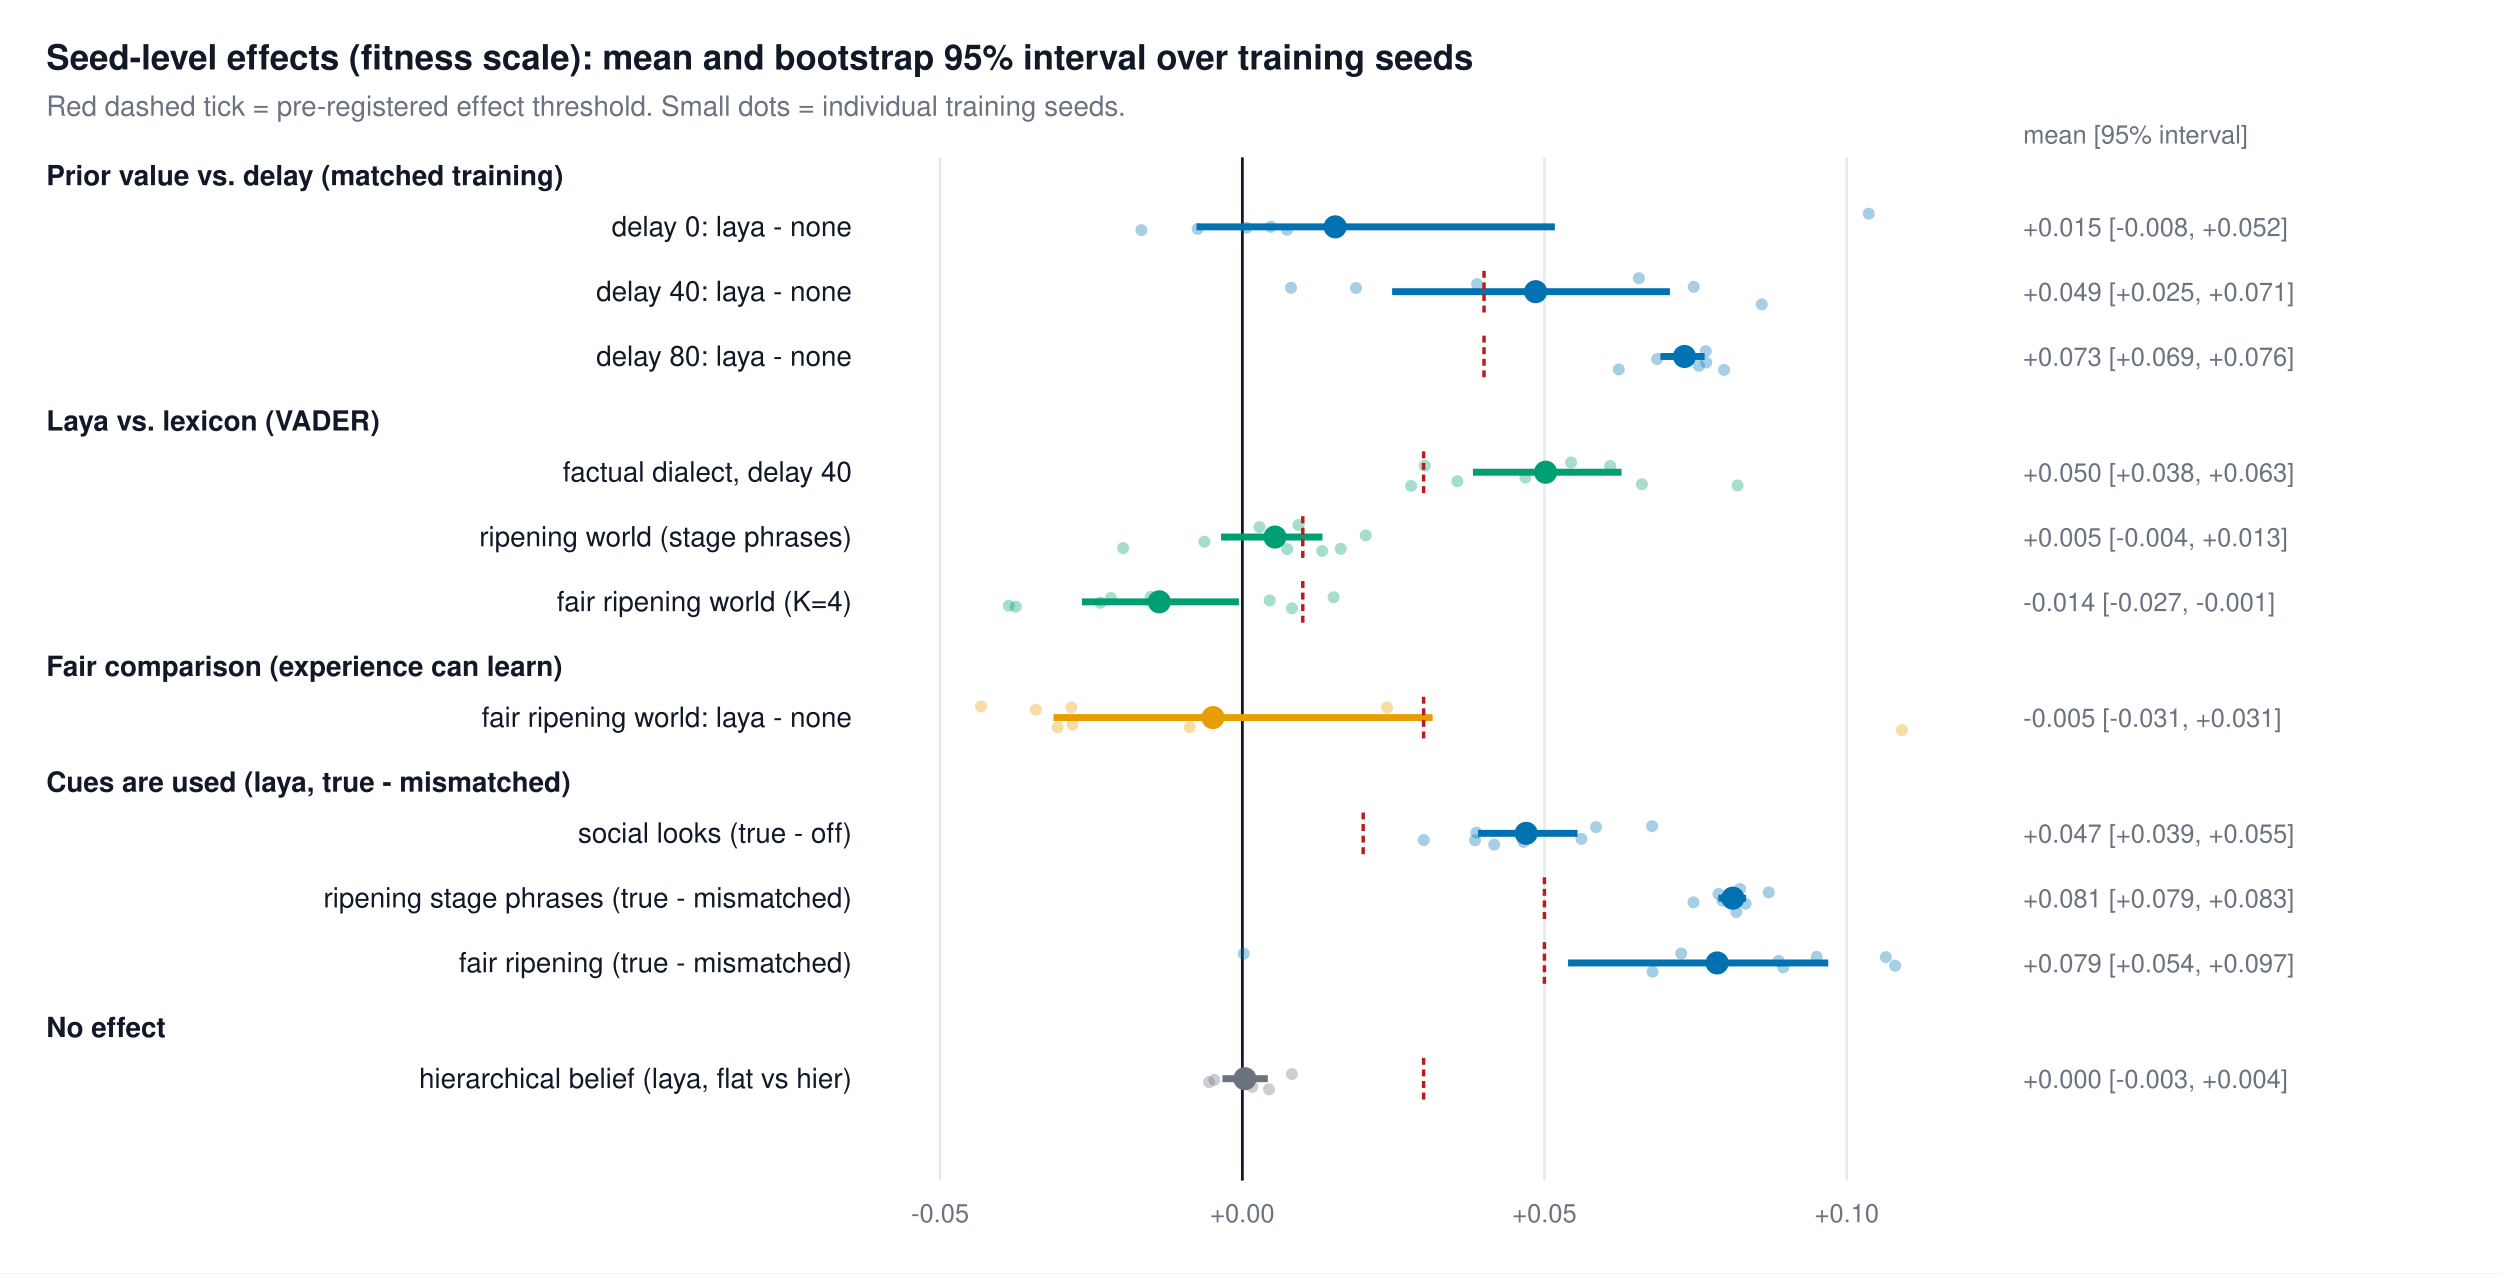
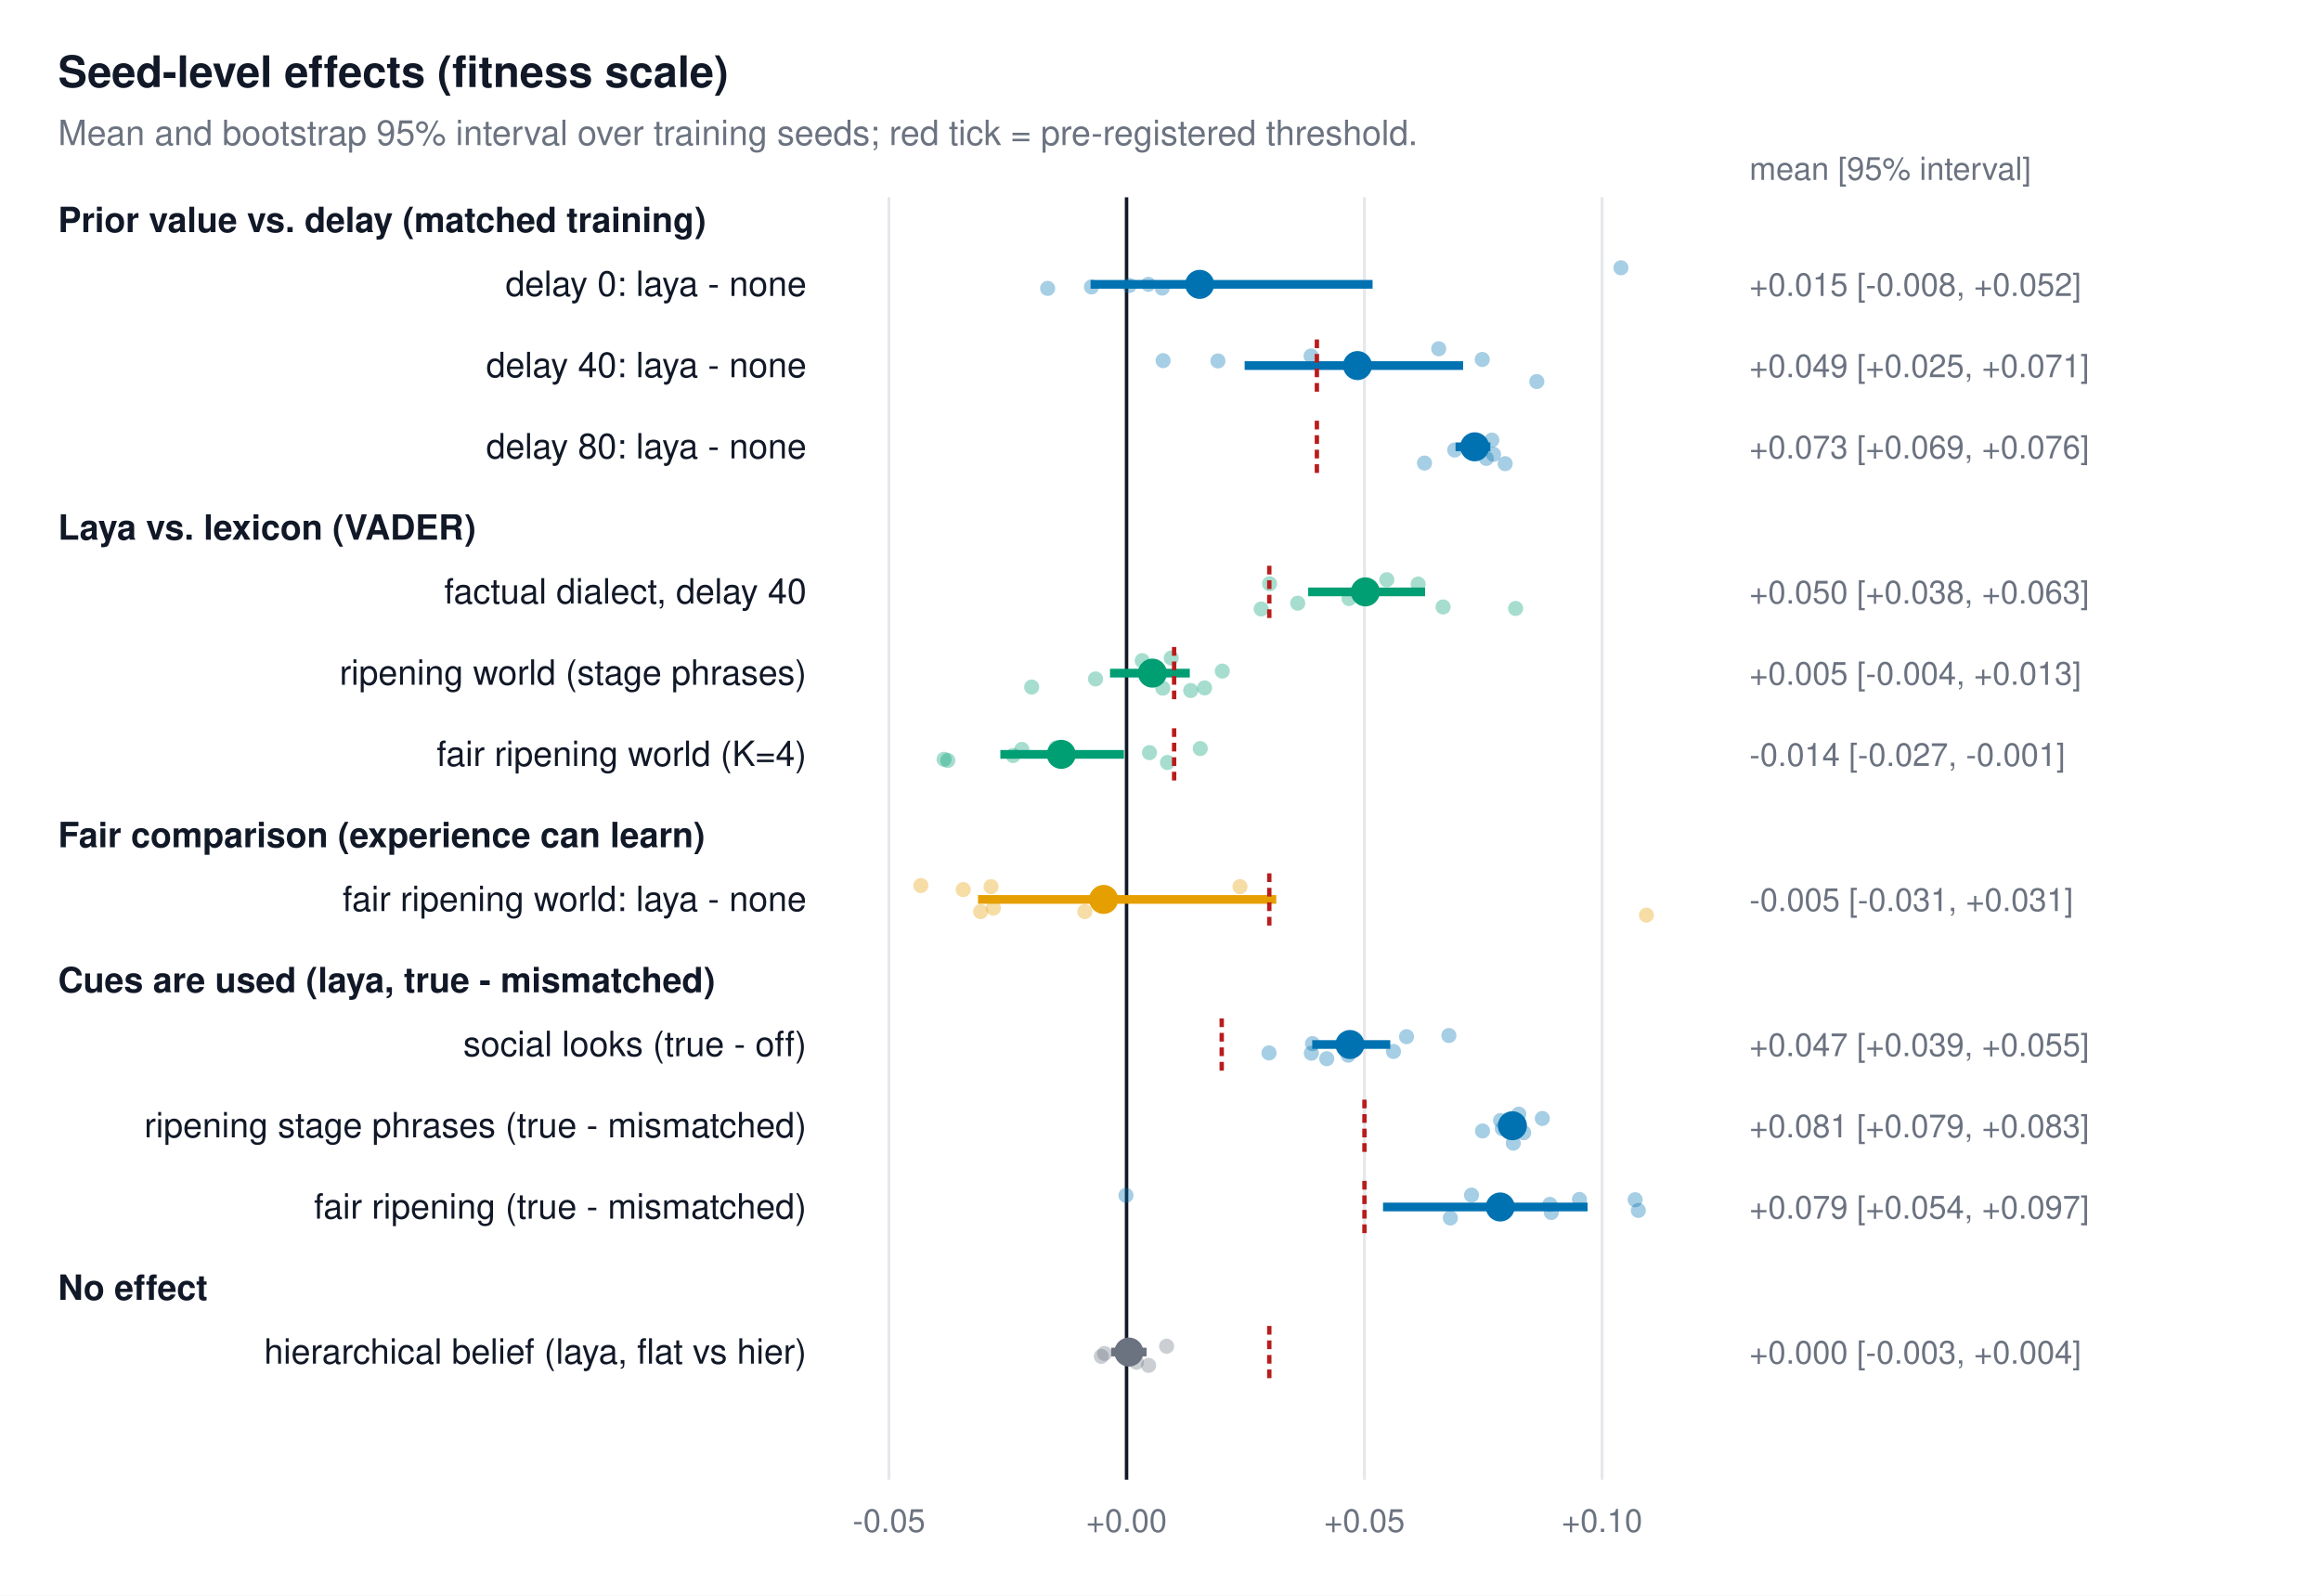
- <svg xmlns="http://www.w3.org/2000/svg" viewBox="0 0 1080 550" width="1080" height="550">
-   <rect width="1080" height="550" fill="white" />
-   <text x="20.0" y="30.0" font-size="15" text-anchor="start" fill="#111827" font-weight="bold" font-family="Helvetica, Arial, sans-serif">Seed-level effects (fitness scale): mean and bootstrap 95% interval over training seeds</text>
-   <text x="20.0" y="50.0" font-size="12" text-anchor="start" fill="#6b7280" font-weight="normal" font-family="Helvetica, Arial, sans-serif">Red dashed tick = pre-registered effect threshold. Small dots = individual training seeds.</text>
-   <text x="874.0" y="62.0" font-size="11" text-anchor="start" fill="#6b7280" font-weight="normal" font-family="Helvetica, Arial, sans-serif">mean [95% interval]</text>
-   <line x1="406.1" y1="68.0" x2="406.1" y2="510.0" stroke="#e5e7eb" stroke-width="1" />
-   <text x="406.1" y="528.0" font-size="11" text-anchor="middle" fill="#6b7280" font-weight="normal" font-family="Helvetica, Arial, sans-serif">-0.05</text>
-   <line x1="536.7" y1="68.0" x2="536.7" y2="510.0" stroke="#111827" stroke-width="1.2" />
-   <text x="536.7" y="528.0" font-size="11" text-anchor="middle" fill="#6b7280" font-weight="normal" font-family="Helvetica, Arial, sans-serif">+0.00</text>
-   <line x1="667.2" y1="68.0" x2="667.2" y2="510.0" stroke="#e5e7eb" stroke-width="1" />
-   <text x="667.2" y="528.0" font-size="11" text-anchor="middle" fill="#6b7280" font-weight="normal" font-family="Helvetica, Arial, sans-serif">+0.05</text>
-   <line x1="797.8" y1="68.0" x2="797.8" y2="510.0" stroke="#e5e7eb" stroke-width="1" />
-   <text x="797.8" y="528.0" font-size="11" text-anchor="middle" fill="#6b7280" font-weight="normal" font-family="Helvetica, Arial, sans-serif">+0.10</text>
+ <svg xmlns="http://www.w3.org/2000/svg" viewBox="0 0 800 550" width="800" height="550">
+   <rect width="800" height="550" fill="white" />
+   <text x="20.0" y="30.0" font-size="15" text-anchor="start" fill="#111827" font-weight="bold" font-family="Helvetica, Arial, sans-serif">Seed-level effects (fitness scale)</text>
+   <text x="20.0" y="50.0" font-size="12" text-anchor="start" fill="#6b7280" font-weight="normal" font-family="Helvetica, Arial, sans-serif">Mean and bootstrap 95% interval over training seeds; red tick = pre-registered threshold.</text>
+   <text x="603.0" y="62.0" font-size="11" text-anchor="start" fill="#6b7280" font-weight="normal" font-family="Helvetica, Arial, sans-serif">mean [95% interval]</text>
+   <line x1="306.4" y1="68.0" x2="306.4" y2="510.0" stroke="#e5e7eb" stroke-width="1" />
+   <text x="306.4" y="528.0" font-size="11" text-anchor="middle" fill="#6b7280" font-weight="normal" font-family="Helvetica, Arial, sans-serif">-0.05</text>
+   <line x1="388.3" y1="68.0" x2="388.3" y2="510.0" stroke="#111827" stroke-width="1.2" />
+   <text x="388.3" y="528.0" font-size="11" text-anchor="middle" fill="#6b7280" font-weight="normal" font-family="Helvetica, Arial, sans-serif">+0.00</text>
+   <line x1="470.3" y1="68.0" x2="470.3" y2="510.0" stroke="#e5e7eb" stroke-width="1" />
+   <text x="470.3" y="528.0" font-size="11" text-anchor="middle" fill="#6b7280" font-weight="normal" font-family="Helvetica, Arial, sans-serif">+0.05</text>
+   <line x1="552.2" y1="68.0" x2="552.2" y2="510.0" stroke="#e5e7eb" stroke-width="1" />
+   <text x="552.2" y="528.0" font-size="11" text-anchor="middle" fill="#6b7280" font-weight="normal" font-family="Helvetica, Arial, sans-serif">+0.10</text>
  <text x="20.0" y="80.0" font-size="12" text-anchor="start" fill="#111827" font-weight="bold" font-family="Helvetica, Arial, sans-serif">Prior value vs. delay (matched training)</text>
-   <text x="368.0" y="102.0" font-size="12" text-anchor="end" fill="#111827" font-weight="normal" font-family="Helvetica, Arial, sans-serif">delay 0: laya - none</text>
-   <line x1="516.9" y1="98.0" x2="671.7" y2="98.0" stroke="#0072B2" stroke-width="3" />
-   <circle cx="807.3" cy="92.3" r="2.6" fill="#0072B2" opacity="0.35" />
-   <circle cx="493.1" cy="99.4" r="2.6" fill="#0072B2" opacity="0.35" />
-   <circle cx="556.0" cy="99.3" r="2.6" fill="#0072B2" opacity="0.35" />
-   <circle cx="549.0" cy="98.0" r="2.6" fill="#0072B2" opacity="0.35" />
-   <circle cx="517.4" cy="98.9" r="2.6" fill="#0072B2" opacity="0.35" />
-   <circle cx="538.5" cy="98.4" r="2.6" fill="#0072B2" opacity="0.35" />
-   <circle cx="576.8" cy="98.0" r="5" fill="#0072B2" opacity="1" />
-   <text x="874.0" y="102.0" font-size="11" text-anchor="start" fill="#6b7280" font-weight="normal" font-family="Helvetica, Arial, sans-serif">+0.015  [-0.008, +0.052]</text>
-   <text x="368.0" y="130.0" font-size="12" text-anchor="end" fill="#111827" font-weight="normal" font-family="Helvetica, Arial, sans-serif">delay 40: laya - none</text>
-   <line x1="601.4" y1="126.0" x2="721.4" y2="126.0" stroke="#0072B2" stroke-width="3" />
-   <circle cx="708.0" cy="120.2" r="2.6" fill="#0072B2" opacity="0.35" />
-   <circle cx="638.1" cy="122.7" r="2.6" fill="#0072B2" opacity="0.35" />
-   <circle cx="557.7" cy="124.3" r="2.6" fill="#0072B2" opacity="0.35" />
-   <circle cx="585.8" cy="124.4" r="2.6" fill="#0072B2" opacity="0.35" />
-   <circle cx="761.1" cy="131.5" r="2.6" fill="#0072B2" opacity="0.35" />
-   <circle cx="731.7" cy="123.9" r="2.6" fill="#0072B2" opacity="0.35" />
-   <circle cx="663.4" cy="126.0" r="5" fill="#0072B2" opacity="1" />
-   <text x="874.0" y="130.0" font-size="11" text-anchor="start" fill="#6b7280" font-weight="normal" font-family="Helvetica, Arial, sans-serif">+0.049  [+0.025, +0.071]</text>
-   <line x1="641.1" y1="117.0" x2="641.1" y2="135.0" stroke="#b91c1c" stroke-width="1.5" stroke-dasharray="3 2" />
-   <text x="368.0" y="158.0" font-size="12" text-anchor="end" fill="#111827" font-weight="normal" font-family="Helvetica, Arial, sans-serif">delay 80: laya - none</text>
-   <line x1="717.3" y1="154.0" x2="736.4" y2="154.0" stroke="#0072B2" stroke-width="3" />
-   <circle cx="728.1" cy="154.6" r="2.6" fill="#0072B2" opacity="0.35" />
-   <circle cx="737.1" cy="156.6" r="2.6" fill="#0072B2" opacity="0.35" />
-   <circle cx="699.3" cy="159.6" r="2.6" fill="#0072B2" opacity="0.35" />
-   <circle cx="733.9" cy="158.0" r="2.6" fill="#0072B2" opacity="0.35" />
-   <circle cx="730.0" cy="154.5" r="2.6" fill="#0072B2" opacity="0.35" />
-   <circle cx="715.9" cy="155.1" r="2.6" fill="#0072B2" opacity="0.35" />
-   <circle cx="744.8" cy="159.8" r="2.6" fill="#0072B2" opacity="0.35" />
-   <circle cx="736.9" cy="151.7" r="2.6" fill="#0072B2" opacity="0.35" />
-   <circle cx="727.7" cy="154.0" r="5" fill="#0072B2" opacity="1" />
-   <text x="874.0" y="158.0" font-size="11" text-anchor="start" fill="#6b7280" font-weight="normal" font-family="Helvetica, Arial, sans-serif">+0.073  [+0.069, +0.076]</text>
-   <line x1="641.1" y1="145.0" x2="641.1" y2="163.0" stroke="#b91c1c" stroke-width="1.5" stroke-dasharray="3 2" />
+   <text x="278.0" y="102.0" font-size="12" text-anchor="end" fill="#111827" font-weight="normal" font-family="Helvetica, Arial, sans-serif">delay 0: laya - none</text>
+   <line x1="375.9" y1="98.0" x2="473.1" y2="98.0" stroke="#0072B2" stroke-width="3" />
+   <circle cx="558.7" cy="92.3" r="2.6" fill="#0072B2" opacity="0.35" />
+   <circle cx="361.1" cy="99.4" r="2.6" fill="#0072B2" opacity="0.35" />
+   <circle cx="400.6" cy="99.3" r="2.6" fill="#0072B2" opacity="0.35" />
+   <circle cx="395.8" cy="98.0" r="2.6" fill="#0072B2" opacity="0.35" />
+   <circle cx="376.2" cy="98.9" r="2.6" fill="#0072B2" opacity="0.35" />
+   <circle cx="389.3" cy="98.4" r="2.6" fill="#0072B2" opacity="0.35" />
+   <circle cx="413.5" cy="98.0" r="5" fill="#0072B2" opacity="1" />
+   <text x="603.0" y="102.0" font-size="11" text-anchor="start" fill="#6b7280" font-weight="normal" font-family="Helvetica, Arial, sans-serif">+0.015 [-0.008, +0.052]</text>
+   <text x="278.0" y="130.0" font-size="12" text-anchor="end" fill="#111827" font-weight="normal" font-family="Helvetica, Arial, sans-serif">delay 40: laya - none</text>
+   <line x1="429.0" y1="126.0" x2="504.3" y2="126.0" stroke="#0072B2" stroke-width="3" />
+   <circle cx="495.9" cy="120.2" r="2.6" fill="#0072B2" opacity="0.35" />
+   <circle cx="451.9" cy="122.7" r="2.6" fill="#0072B2" opacity="0.35" />
+   <circle cx="400.9" cy="124.3" r="2.6" fill="#0072B2" opacity="0.35" />
+   <circle cx="419.8" cy="124.4" r="2.6" fill="#0072B2" opacity="0.35" />
+   <circle cx="529.7" cy="131.5" r="2.6" fill="#0072B2" opacity="0.35" />
+   <circle cx="510.9" cy="123.9" r="2.6" fill="#0072B2" opacity="0.35" />
+   <circle cx="467.9" cy="126.0" r="5" fill="#0072B2" opacity="1" />
+   <text x="603.0" y="130.0" font-size="11" text-anchor="start" fill="#6b7280" font-weight="normal" font-family="Helvetica, Arial, sans-serif">+0.049 [+0.025, +0.071]</text>
+   <line x1="453.9" y1="117.0" x2="453.9" y2="135.0" stroke="#b91c1c" stroke-width="1.5" stroke-dasharray="3 2" />
+   <text x="278.0" y="158.0" font-size="12" text-anchor="end" fill="#111827" font-weight="normal" font-family="Helvetica, Arial, sans-serif">delay 80: laya - none</text>
+   <line x1="501.7" y1="154.0" x2="513.7" y2="154.0" stroke="#0072B2" stroke-width="3" />
+   <circle cx="508.2" cy="154.6" r="2.6" fill="#0072B2" opacity="0.35" />
+   <circle cx="514.8" cy="156.6" r="2.6" fill="#0072B2" opacity="0.35" />
+   <circle cx="491.0" cy="159.6" r="2.6" fill="#0072B2" opacity="0.35" />
+   <circle cx="512.3" cy="158.0" r="2.6" fill="#0072B2" opacity="0.35" />
+   <circle cx="509.8" cy="154.5" r="2.6" fill="#0072B2" opacity="0.35" />
+   <circle cx="501.4" cy="155.1" r="2.6" fill="#0072B2" opacity="0.35" />
+   <circle cx="518.8" cy="159.8" r="2.6" fill="#0072B2" opacity="0.35" />
+   <circle cx="514.2" cy="151.7" r="2.6" fill="#0072B2" opacity="0.35" />
+   <circle cx="508.3" cy="154.0" r="5" fill="#0072B2" opacity="1" />
+   <text x="603.0" y="158.0" font-size="11" text-anchor="start" fill="#6b7280" font-weight="normal" font-family="Helvetica, Arial, sans-serif">+0.073 [+0.069, +0.076]</text>
+   <line x1="453.9" y1="145.0" x2="453.9" y2="163.0" stroke="#b91c1c" stroke-width="1.5" stroke-dasharray="3 2" />
  <text x="20.0" y="186.0" font-size="12" text-anchor="start" fill="#111827" font-weight="bold" font-family="Helvetica, Arial, sans-serif">Laya vs. lexicon (VADER)</text>
-   <text x="368.0" y="208.0" font-size="12" text-anchor="end" fill="#111827" font-weight="normal" font-family="Helvetica, Arial, sans-serif">factual dialect, delay 40</text>
-   <line x1="636.3" y1="204.0" x2="700.5" y2="204.0" stroke="#009E73" stroke-width="3" />
-   <circle cx="750.6" cy="209.7" r="2.6" fill="#009E73" opacity="0.35" />
-   <circle cx="659.0" cy="206.3" r="2.6" fill="#009E73" opacity="0.35" />
-   <circle cx="709.3" cy="209.2" r="2.6" fill="#009E73" opacity="0.35" />
-   <circle cx="629.6" cy="207.9" r="2.6" fill="#009E73" opacity="0.35" />
-   <circle cx="615.5" cy="201.2" r="2.6" fill="#009E73" opacity="0.35" />
-   <circle cx="609.6" cy="209.9" r="2.6" fill="#009E73" opacity="0.35" />
-   <circle cx="695.6" cy="201.3" r="2.6" fill="#009E73" opacity="0.35" />
-   <circle cx="678.7" cy="199.8" r="2.6" fill="#009E73" opacity="0.35" />
-   <circle cx="667.7" cy="204.0" r="5" fill="#009E73" opacity="1" />
-   <text x="874.0" y="208.0" font-size="11" text-anchor="start" fill="#6b7280" font-weight="normal" font-family="Helvetica, Arial, sans-serif">+0.050  [+0.038, +0.063]</text>
-   <line x1="615.0" y1="195.0" x2="615.0" y2="213.0" stroke="#b91c1c" stroke-width="1.5" stroke-dasharray="3 2" />
-   <text x="368.0" y="236.0" font-size="12" text-anchor="end" fill="#111827" font-weight="normal" font-family="Helvetica, Arial, sans-serif">ripening world (stage phrases)</text>
-   <line x1="527.5" y1="232.0" x2="571.3" y2="232.0" stroke="#009E73" stroke-width="3" />
-   <circle cx="544.1" cy="227.7" r="2.6" fill="#009E73" opacity="0.35" />
-   <circle cx="485.2" cy="236.8" r="2.6" fill="#009E73" opacity="0.35" />
-   <circle cx="579.2" cy="237.1" r="2.6" fill="#009E73" opacity="0.35" />
-   <circle cx="590.0" cy="231.3" r="2.6" fill="#009E73" opacity="0.35" />
-   <circle cx="571.2" cy="238.0" r="2.6" fill="#009E73" opacity="0.35" />
-   <circle cx="520.3" cy="234.0" r="2.6" fill="#009E73" opacity="0.35" />
-   <circle cx="561.0" cy="226.8" r="2.6" fill="#009E73" opacity="0.35" />
-   <circle cx="556.1" cy="237.2" r="2.6" fill="#009E73" opacity="0.35" />
-   <circle cx="550.8" cy="232.0" r="5" fill="#009E73" opacity="1" />
-   <text x="874.0" y="236.0" font-size="11" text-anchor="start" fill="#6b7280" font-weight="normal" font-family="Helvetica, Arial, sans-serif">+0.005  [-0.004, +0.013]</text>
-   <line x1="562.8" y1="223.0" x2="562.8" y2="241.0" stroke="#b91c1c" stroke-width="1.5" stroke-dasharray="3 2" />
-   <text x="368.0" y="264.0" font-size="12" text-anchor="end" fill="#111827" font-weight="normal" font-family="Helvetica, Arial, sans-serif">fair ripening world (K=4)</text>
-   <line x1="467.4" y1="260.0" x2="535.2" y2="260.0" stroke="#009E73" stroke-width="3" />
-   <circle cx="475.4" cy="260.4" r="2.6" fill="#009E73" opacity="0.35" />
-   <circle cx="576.1" cy="258.0" r="2.6" fill="#009E73" opacity="0.35" />
-   <circle cx="435.8" cy="261.7" r="2.6" fill="#009E73" opacity="0.35" />
-   <circle cx="548.5" cy="259.4" r="2.6" fill="#009E73" opacity="0.35" />
-   <circle cx="438.8" cy="262.1" r="2.6" fill="#009E73" opacity="0.35" />
-   <circle cx="558.1" cy="262.8" r="2.6" fill="#009E73" opacity="0.35" />
-   <circle cx="479.9" cy="258.3" r="2.6" fill="#009E73" opacity="0.35" />
-   <circle cx="497.1" cy="257.8" r="2.6" fill="#009E73" opacity="0.35" />
-   <circle cx="500.8" cy="260.0" r="5" fill="#009E73" opacity="1" />
-   <text x="874.0" y="264.0" font-size="11" text-anchor="start" fill="#6b7280" font-weight="normal" font-family="Helvetica, Arial, sans-serif">-0.014  [-0.027, -0.001]</text>
-   <line x1="562.8" y1="251.0" x2="562.8" y2="269.0" stroke="#b91c1c" stroke-width="1.5" stroke-dasharray="3 2" />
+   <text x="278.0" y="208.0" font-size="12" text-anchor="end" fill="#111827" font-weight="normal" font-family="Helvetica, Arial, sans-serif">factual dialect, delay 40</text>
+   <line x1="450.9" y1="204.0" x2="491.2" y2="204.0" stroke="#009E73" stroke-width="3" />
+   <circle cx="522.4" cy="209.7" r="2.6" fill="#009E73" opacity="0.35" />
+   <circle cx="465.0" cy="206.3" r="2.6" fill="#009E73" opacity="0.35" />
+   <circle cx="497.4" cy="209.2" r="2.6" fill="#009E73" opacity="0.35" />
+   <circle cx="447.3" cy="207.9" r="2.6" fill="#009E73" opacity="0.35" />
+   <circle cx="437.6" cy="201.2" r="2.6" fill="#009E73" opacity="0.35" />
+   <circle cx="434.7" cy="209.9" r="2.6" fill="#009E73" opacity="0.35" />
+   <circle cx="488.8" cy="201.3" r="2.6" fill="#009E73" opacity="0.35" />
+   <circle cx="478.0" cy="199.8" r="2.6" fill="#009E73" opacity="0.35" />
+   <circle cx="470.6" cy="204.0" r="5" fill="#009E73" opacity="1" />
+   <text x="603.0" y="208.0" font-size="11" text-anchor="start" fill="#6b7280" font-weight="normal" font-family="Helvetica, Arial, sans-serif">+0.050 [+0.038, +0.063]</text>
+   <line x1="437.5" y1="195.0" x2="437.5" y2="213.0" stroke="#b91c1c" stroke-width="1.5" stroke-dasharray="3 2" />
+   <text x="278.0" y="236.0" font-size="12" text-anchor="end" fill="#111827" font-weight="normal" font-family="Helvetica, Arial, sans-serif">ripening world (stage phrases)</text>
+   <line x1="382.6" y1="232.0" x2="410.1" y2="232.0" stroke="#009E73" stroke-width="3" />
+   <circle cx="393.7" cy="227.7" r="2.6" fill="#009E73" opacity="0.35" />
+   <circle cx="355.6" cy="236.8" r="2.6" fill="#009E73" opacity="0.35" />
+   <circle cx="415.2" cy="237.1" r="2.6" fill="#009E73" opacity="0.35" />
+   <circle cx="421.3" cy="231.3" r="2.6" fill="#009E73" opacity="0.35" />
+   <circle cx="410.4" cy="238.0" r="2.6" fill="#009E73" opacity="0.35" />
+   <circle cx="377.6" cy="234.0" r="2.6" fill="#009E73" opacity="0.35" />
+   <circle cx="403.7" cy="226.8" r="2.6" fill="#009E73" opacity="0.35" />
+   <circle cx="400.8" cy="237.2" r="2.6" fill="#009E73" opacity="0.35" />
+   <circle cx="397.2" cy="232.0" r="5" fill="#009E73" opacity="1" />
+   <text x="603.0" y="236.0" font-size="11" text-anchor="start" fill="#6b7280" font-weight="normal" font-family="Helvetica, Arial, sans-serif">+0.005 [-0.004, +0.013]</text>
+   <line x1="404.7" y1="223.0" x2="404.7" y2="241.0" stroke="#b91c1c" stroke-width="1.5" stroke-dasharray="3 2" />
+   <text x="278.0" y="264.0" font-size="12" text-anchor="end" fill="#111827" font-weight="normal" font-family="Helvetica, Arial, sans-serif">fair ripening world (K=4)</text>
+   <line x1="344.8" y1="260.0" x2="387.4" y2="260.0" stroke="#009E73" stroke-width="3" />
+   <circle cx="349.2" cy="260.4" r="2.6" fill="#009E73" opacity="0.35" />
+   <circle cx="413.7" cy="258.0" r="2.6" fill="#009E73" opacity="0.35" />
+   <circle cx="325.4" cy="261.7" r="2.6" fill="#009E73" opacity="0.35" />
+   <circle cx="396.2" cy="259.4" r="2.6" fill="#009E73" opacity="0.35" />
+   <circle cx="326.7" cy="262.1" r="2.6" fill="#009E73" opacity="0.35" />
+   <circle cx="402.4" cy="262.8" r="2.6" fill="#009E73" opacity="0.35" />
+   <circle cx="352.2" cy="258.3" r="2.6" fill="#009E73" opacity="0.35" />
+   <circle cx="364.0" cy="257.8" r="2.6" fill="#009E73" opacity="0.35" />
+   <circle cx="365.8" cy="260.0" r="5" fill="#009E73" opacity="1" />
+   <text x="603.0" y="264.0" font-size="11" text-anchor="start" fill="#6b7280" font-weight="normal" font-family="Helvetica, Arial, sans-serif">-0.014 [-0.027, -0.001]</text>
+   <line x1="404.7" y1="251.0" x2="404.7" y2="269.0" stroke="#b91c1c" stroke-width="1.5" stroke-dasharray="3 2" />
  <text x="20.0" y="292.0" font-size="12" text-anchor="start" fill="#111827" font-weight="bold" font-family="Helvetica, Arial, sans-serif">Fair comparison (experience can learn)</text>
-   <text x="368.0" y="314.0" font-size="12" text-anchor="end" fill="#111827" font-weight="normal" font-family="Helvetica, Arial, sans-serif">fair ripening world: laya - none</text>
-   <line x1="455.1" y1="310.0" x2="618.9" y2="310.0" stroke="#E69F00" stroke-width="3" />
-   <circle cx="462.8" cy="305.6" r="2.6" fill="#E69F00" opacity="0.35" />
-   <circle cx="463.3" cy="313.0" r="2.6" fill="#E69F00" opacity="0.35" />
-   <circle cx="456.9" cy="314.2" r="2.6" fill="#E69F00" opacity="0.35" />
-   <circle cx="821.6" cy="315.4" r="2.6" fill="#E69F00" opacity="0.35" />
-   <circle cx="423.8" cy="305.2" r="2.6" fill="#E69F00" opacity="0.35" />
-   <circle cx="447.5" cy="306.6" r="2.6" fill="#E69F00" opacity="0.35" />
-   <circle cx="514.0" cy="314.2" r="2.6" fill="#E69F00" opacity="0.35" />
-   <circle cx="599.2" cy="305.6" r="2.6" fill="#E69F00" opacity="0.35" />
-   <circle cx="524.0" cy="310.0" r="5" fill="#E69F00" opacity="1" />
-   <text x="874.0" y="314.0" font-size="11" text-anchor="start" fill="#6b7280" font-weight="normal" font-family="Helvetica, Arial, sans-serif">-0.005  [-0.031, +0.031]</text>
-   <line x1="615.0" y1="301.0" x2="615.0" y2="319.0" stroke="#b91c1c" stroke-width="1.5" stroke-dasharray="3 2" />
+   <text x="278.0" y="314.0" font-size="12" text-anchor="end" fill="#111827" font-weight="normal" font-family="Helvetica, Arial, sans-serif">fair ripening world: laya - none</text>
+   <line x1="337.1" y1="310.0" x2="439.9" y2="310.0" stroke="#E69F00" stroke-width="3" />
+   <circle cx="341.6" cy="305.6" r="2.6" fill="#E69F00" opacity="0.35" />
+   <circle cx="342.4" cy="313.0" r="2.6" fill="#E69F00" opacity="0.35" />
+   <circle cx="338.0" cy="314.2" r="2.6" fill="#E69F00" opacity="0.35" />
+   <circle cx="567.5" cy="315.4" r="2.6" fill="#E69F00" opacity="0.35" />
+   <circle cx="317.4" cy="305.2" r="2.6" fill="#E69F00" opacity="0.35" />
+   <circle cx="332.0" cy="306.6" r="2.6" fill="#E69F00" opacity="0.35" />
+   <circle cx="373.9" cy="314.2" r="2.6" fill="#E69F00" opacity="0.35" />
+   <circle cx="427.4" cy="305.6" r="2.6" fill="#E69F00" opacity="0.35" />
+   <circle cx="380.4" cy="310.0" r="5" fill="#E69F00" opacity="1" />
+   <text x="603.0" y="314.0" font-size="11" text-anchor="start" fill="#6b7280" font-weight="normal" font-family="Helvetica, Arial, sans-serif">-0.005 [-0.031, +0.031]</text>
+   <line x1="437.5" y1="301.0" x2="437.5" y2="319.0" stroke="#b91c1c" stroke-width="1.5" stroke-dasharray="3 2" />
  <text x="20.0" y="342.0" font-size="12" text-anchor="start" fill="#111827" font-weight="bold" font-family="Helvetica, Arial, sans-serif">Cues are used (laya, true - mismatched)</text>
-   <text x="368.0" y="364.0" font-size="12" text-anchor="end" fill="#111827" font-weight="normal" font-family="Helvetica, Arial, sans-serif">social looks (true - off)</text>
-   <line x1="638.5" y1="360.0" x2="681.5" y2="360.0" stroke="#0072B2" stroke-width="3" />
-   <circle cx="637.8" cy="359.7" r="2.6" fill="#0072B2" opacity="0.35" />
-   <circle cx="615.1" cy="362.9" r="2.6" fill="#0072B2" opacity="0.35" />
-   <circle cx="713.7" cy="356.9" r="2.6" fill="#0072B2" opacity="0.35" />
-   <circle cx="683.2" cy="362.4" r="2.6" fill="#0072B2" opacity="0.35" />
-   <circle cx="689.5" cy="357.3" r="2.6" fill="#0072B2" opacity="0.35" />
-   <circle cx="645.5" cy="364.9" r="2.6" fill="#0072B2" opacity="0.35" />
-   <circle cx="658.2" cy="363.7" r="2.6" fill="#0072B2" opacity="0.35" />
-   <circle cx="637.2" cy="363.0" r="2.6" fill="#0072B2" opacity="0.35" />
-   <circle cx="659.3" cy="360.0" r="5" fill="#0072B2" opacity="1" />
-   <text x="874.0" y="364.0" font-size="11" text-anchor="start" fill="#6b7280" font-weight="normal" font-family="Helvetica, Arial, sans-serif">+0.047  [+0.039, +0.055]</text>
-   <line x1="588.9" y1="351.0" x2="588.9" y2="369.0" stroke="#b91c1c" stroke-width="1.5" stroke-dasharray="3 2" />
-   <text x="368.0" y="392.0" font-size="12" text-anchor="end" fill="#111827" font-weight="normal" font-family="Helvetica, Arial, sans-serif">ripening stage phrases (true - mismatched)</text>
-   <line x1="742.4" y1="388.0" x2="754.3" y2="388.0" stroke="#0072B2" stroke-width="3" />
-   <circle cx="731.6" cy="389.8" r="2.6" fill="#0072B2" opacity="0.35" />
-   <circle cx="744.1" cy="389.0" r="2.6" fill="#0072B2" opacity="0.35" />
-   <circle cx="751.7" cy="384.0" r="2.6" fill="#0072B2" opacity="0.35" />
-   <circle cx="754.1" cy="390.4" r="2.6" fill="#0072B2" opacity="0.35" />
-   <circle cx="742.4" cy="386.2" r="2.6" fill="#0072B2" opacity="0.35" />
-   <circle cx="749.0" cy="387.6" r="2.6" fill="#0072B2" opacity="0.35" />
-   <circle cx="764.1" cy="385.5" r="2.6" fill="#0072B2" opacity="0.35" />
-   <circle cx="750.1" cy="394.0" r="2.6" fill="#0072B2" opacity="0.35" />
-   <circle cx="748.6" cy="388.0" r="5" fill="#0072B2" opacity="1" />
-   <text x="874.0" y="392.0" font-size="11" text-anchor="start" fill="#6b7280" font-weight="normal" font-family="Helvetica, Arial, sans-serif">+0.081  [+0.079, +0.083]</text>
-   <line x1="667.2" y1="379.0" x2="667.2" y2="397.0" stroke="#b91c1c" stroke-width="1.5" stroke-dasharray="3 2" />
-   <text x="368.0" y="420.0" font-size="12" text-anchor="end" fill="#111827" font-weight="normal" font-family="Helvetica, Arial, sans-serif">fair ripening (true - mismatched)</text>
-   <line x1="677.4" y1="416.0" x2="789.8" y2="416.0" stroke="#0072B2" stroke-width="3" />
-   <circle cx="814.7" cy="413.5" r="2.6" fill="#0072B2" opacity="0.35" />
-   <circle cx="726.3" cy="411.9" r="2.6" fill="#0072B2" opacity="0.35" />
-   <circle cx="537.3" cy="412.0" r="2.6" fill="#0072B2" opacity="0.35" />
-   <circle cx="768.4" cy="415.1" r="2.6" fill="#0072B2" opacity="0.35" />
-   <circle cx="784.8" cy="413.4" r="2.6" fill="#0072B2" opacity="0.35" />
-   <circle cx="818.7" cy="417.2" r="2.6" fill="#0072B2" opacity="0.35" />
-   <circle cx="770.4" cy="417.9" r="2.6" fill="#0072B2" opacity="0.35" />
-   <circle cx="713.9" cy="419.8" r="2.6" fill="#0072B2" opacity="0.35" />
-   <circle cx="741.8" cy="416.0" r="5" fill="#0072B2" opacity="1" />
-   <text x="874.0" y="420.0" font-size="11" text-anchor="start" fill="#6b7280" font-weight="normal" font-family="Helvetica, Arial, sans-serif">+0.079  [+0.054, +0.097]</text>
-   <line x1="667.2" y1="407.0" x2="667.2" y2="425.0" stroke="#b91c1c" stroke-width="1.5" stroke-dasharray="3 2" />
+   <text x="278.0" y="364.0" font-size="12" text-anchor="end" fill="#111827" font-weight="normal" font-family="Helvetica, Arial, sans-serif">social looks (true - off)</text>
+   <line x1="452.3" y1="360.0" x2="479.2" y2="360.0" stroke="#0072B2" stroke-width="3" />
+   <circle cx="452.4" cy="359.7" r="2.6" fill="#0072B2" opacity="0.35" />
+   <circle cx="437.4" cy="362.9" r="2.6" fill="#0072B2" opacity="0.35" />
+   <circle cx="499.4" cy="356.9" r="2.6" fill="#0072B2" opacity="0.35" />
+   <circle cx="480.3" cy="362.4" r="2.6" fill="#0072B2" opacity="0.35" />
+   <circle cx="484.8" cy="357.3" r="2.6" fill="#0072B2" opacity="0.35" />
+   <circle cx="457.3" cy="364.9" r="2.6" fill="#0072B2" opacity="0.35" />
+   <circle cx="464.7" cy="363.7" r="2.6" fill="#0072B2" opacity="0.35" />
+   <circle cx="452.0" cy="363.0" r="2.6" fill="#0072B2" opacity="0.35" />
+   <circle cx="465.3" cy="360.0" r="5" fill="#0072B2" opacity="1" />
+   <text x="603.0" y="364.0" font-size="11" text-anchor="start" fill="#6b7280" font-weight="normal" font-family="Helvetica, Arial, sans-serif">+0.047 [+0.039, +0.055]</text>
+   <line x1="421.1" y1="351.0" x2="421.1" y2="369.0" stroke="#b91c1c" stroke-width="1.5" stroke-dasharray="3 2" />
+   <text x="278.0" y="392.0" font-size="12" text-anchor="end" fill="#111827" font-weight="normal" font-family="Helvetica, Arial, sans-serif">ripening stage phrases (true - mismatched)</text>
+   <line x1="517.4" y1="388.0" x2="524.9" y2="388.0" stroke="#0072B2" stroke-width="3" />
+   <circle cx="511.0" cy="389.8" r="2.6" fill="#0072B2" opacity="0.35" />
+   <circle cx="517.8" cy="389.0" r="2.6" fill="#0072B2" opacity="0.35" />
+   <circle cx="523.5" cy="384.0" r="2.6" fill="#0072B2" opacity="0.35" />
+   <circle cx="525.2" cy="390.4" r="2.6" fill="#0072B2" opacity="0.35" />
+   <circle cx="517.2" cy="386.2" r="2.6" fill="#0072B2" opacity="0.35" />
+   <circle cx="521.4" cy="387.6" r="2.6" fill="#0072B2" opacity="0.35" />
+   <circle cx="531.6" cy="385.5" r="2.6" fill="#0072B2" opacity="0.35" />
+   <circle cx="521.6" cy="394.0" r="2.6" fill="#0072B2" opacity="0.35" />
+   <circle cx="521.3" cy="388.0" r="5" fill="#0072B2" opacity="1" />
+   <text x="603.0" y="392.0" font-size="11" text-anchor="start" fill="#6b7280" font-weight="normal" font-family="Helvetica, Arial, sans-serif">+0.081 [+0.079, +0.083]</text>
+   <line x1="470.3" y1="379.0" x2="470.3" y2="397.0" stroke="#b91c1c" stroke-width="1.5" stroke-dasharray="3 2" />
+   <text x="278.0" y="420.0" font-size="12" text-anchor="end" fill="#111827" font-weight="normal" font-family="Helvetica, Arial, sans-serif">fair ripening (true - mismatched)</text>
+   <line x1="476.7" y1="416.0" x2="547.2" y2="416.0" stroke="#0072B2" stroke-width="3" />
+   <circle cx="563.6" cy="413.5" r="2.6" fill="#0072B2" opacity="0.35" />
+   <circle cx="507.2" cy="411.9" r="2.6" fill="#0072B2" opacity="0.35" />
+   <circle cx="388.1" cy="412.0" r="2.6" fill="#0072B2" opacity="0.35" />
+   <circle cx="534.2" cy="415.1" r="2.6" fill="#0072B2" opacity="0.35" />
+   <circle cx="544.4" cy="413.4" r="2.6" fill="#0072B2" opacity="0.35" />
+   <circle cx="564.7" cy="417.2" r="2.6" fill="#0072B2" opacity="0.35" />
+   <circle cx="534.7" cy="417.9" r="2.6" fill="#0072B2" opacity="0.35" />
+   <circle cx="499.9" cy="419.8" r="2.6" fill="#0072B2" opacity="0.35" />
+   <circle cx="517.1" cy="416.0" r="5" fill="#0072B2" opacity="1" />
+   <text x="603.0" y="420.0" font-size="11" text-anchor="start" fill="#6b7280" font-weight="normal" font-family="Helvetica, Arial, sans-serif">+0.079 [+0.054, +0.097]</text>
+   <line x1="470.3" y1="407.0" x2="470.3" y2="425.0" stroke="#b91c1c" stroke-width="1.5" stroke-dasharray="3 2" />
  <text x="20.0" y="448.0" font-size="12" text-anchor="start" fill="#111827" font-weight="bold" font-family="Helvetica, Arial, sans-serif">No effect</text>
-   <text x="368.0" y="470.0" font-size="12" text-anchor="end" fill="#111827" font-weight="normal" font-family="Helvetica, Arial, sans-serif">hierarchical belief (laya, flat vs hier)</text>
-   <line x1="528.1" y1="466.0" x2="547.7" y2="466.0" stroke="#6b7280" stroke-width="3" />
-   <circle cx="524.6" cy="466.5" r="2.6" fill="#6b7280" opacity="0.35" />
-   <circle cx="558.1" cy="464.0" r="2.6" fill="#6b7280" opacity="0.35" />
-   <circle cx="522.3" cy="467.5" r="2.6" fill="#6b7280" opacity="0.35" />
-   <circle cx="548.2" cy="470.6" r="2.6" fill="#6b7280" opacity="0.35" />
-   <circle cx="538.2" cy="465.6" r="2.6" fill="#6b7280" opacity="0.35" />
-   <circle cx="541.0" cy="469.5" r="2.6" fill="#6b7280" opacity="0.35" />
-   <circle cx="537.8" cy="466.0" r="5" fill="#6b7280" opacity="1" />
-   <text x="874.0" y="470.0" font-size="11" text-anchor="start" fill="#6b7280" font-weight="normal" font-family="Helvetica, Arial, sans-serif">+0.000  [-0.003, +0.004]</text>
-   <line x1="615.0" y1="457.0" x2="615.0" y2="475.0" stroke="#b91c1c" stroke-width="1.5" stroke-dasharray="3 2" />
+   <text x="278.0" y="470.0" font-size="12" text-anchor="end" fill="#111827" font-weight="normal" font-family="Helvetica, Arial, sans-serif">hierarchical belief (laya, flat vs hier)</text>
+   <line x1="383.0" y1="466.0" x2="395.2" y2="466.0" stroke="#6b7280" stroke-width="3" />
+   <circle cx="380.7" cy="466.5" r="2.6" fill="#6b7280" opacity="0.35" />
+   <circle cx="402.1" cy="464.0" r="2.6" fill="#6b7280" opacity="0.35" />
+   <circle cx="379.6" cy="467.5" r="2.6" fill="#6b7280" opacity="0.35" />
+   <circle cx="395.9" cy="470.6" r="2.6" fill="#6b7280" opacity="0.35" />
+   <circle cx="389.9" cy="465.6" r="2.6" fill="#6b7280" opacity="0.35" />
+   <circle cx="391.7" cy="469.5" r="2.6" fill="#6b7280" opacity="0.35" />
+   <circle cx="389.1" cy="466.0" r="5" fill="#6b7280" opacity="1" />
+   <text x="603.0" y="470.0" font-size="11" text-anchor="start" fill="#6b7280" font-weight="normal" font-family="Helvetica, Arial, sans-serif">+0.000 [-0.003, +0.004]</text>
+   <line x1="437.5" y1="457.0" x2="437.5" y2="475.0" stroke="#b91c1c" stroke-width="1.5" stroke-dasharray="3 2" />
</svg>
